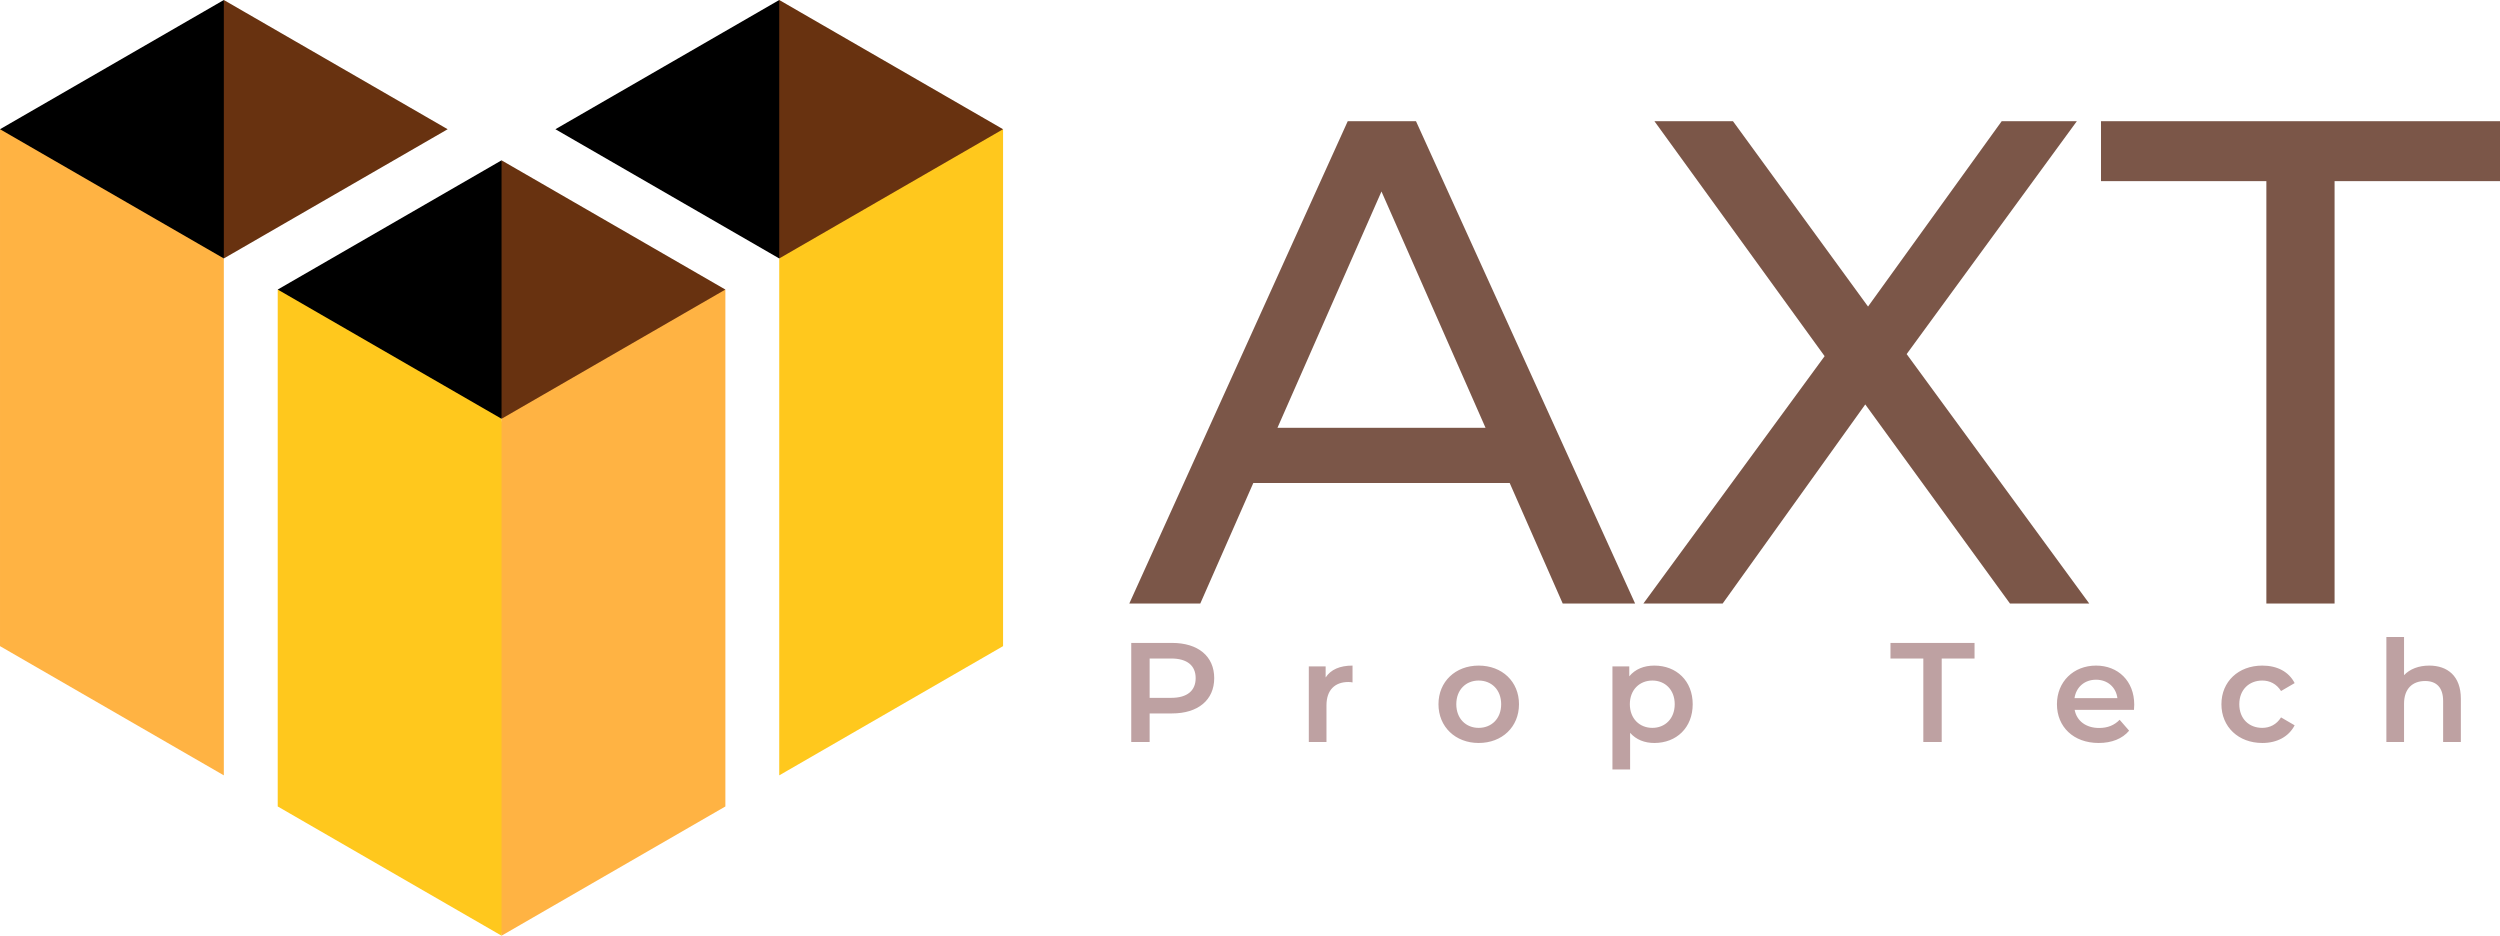
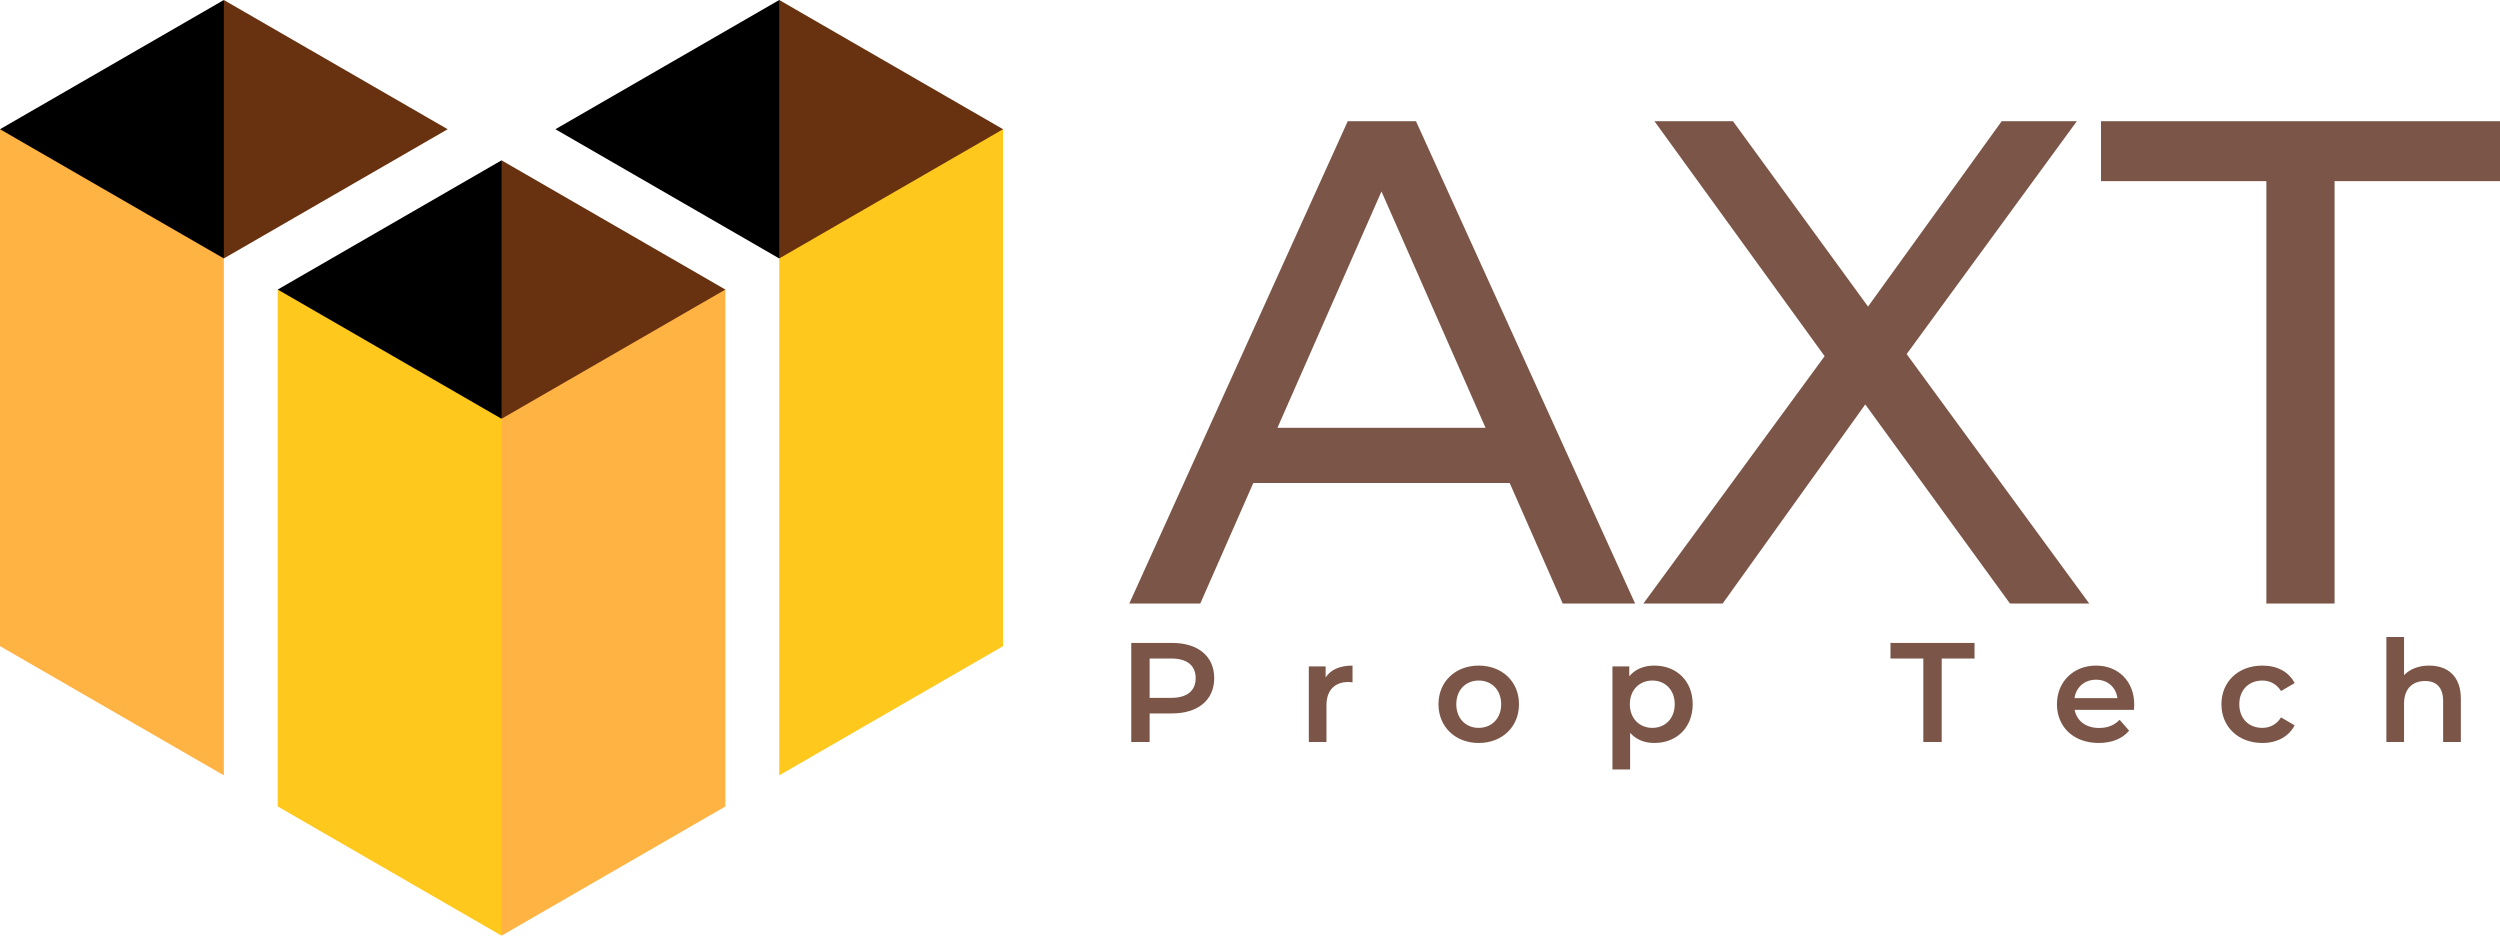
<svg xmlns="http://www.w3.org/2000/svg" xml:space="preserve" viewBox="509.307 302.138 479.693 179.537" y="0px" x="0px" id="final_svg" version="1.1" width="479.693" height="179.537">
  <defs id="defs28" />
  <style id="style2" type="text/css">.st0{fill:#D70CF2;}	.st1{fill:#56048C;}	.st2{fill:#0597F2;}</style>
  <g transform="matrix(0.611,0,0,0.611,509.3074,302.1378)" id="color_index_2" style="opacity:1;fill:#ffc81d">
    <path id="path6" d="M 157.504,293.841 87.213,253.259 V 90.93 c 11.444,2.688 27.841,8.022 44.97,19.262 10.847,7.117 19.177,14.758 25.321,21.321 3.078,22.193 5.287,47.392 5.571,75.104 0.336,32.637 -2.071,61.974 -5.571,87.224 z M 244.709,243.492 315,202.91 V 40.582 c -10.211,1.836 -26.276,6.071 -43.143,16.811 -12.508,7.964 -21.346,16.887 -27.148,23.771 0,54.109 0,108.219 0,162.328 z" />
  </g>
  <g transform="matrix(0.611,0,0,0.611,509.3074,302.1378)" id="color_index_1" style="opacity:1;fill:#ffb343">
    <path id="path9" d="m 157.504,131.513 c 4.862,-6.858 14.109,-18.027 29.211,-27.108 16.704,-10.045 32.48,-12.669 41.08,-13.474 0,54.109 0,108.219 0,162.328 l -70.291,40.582 z M 70.29,81.164 C 65.585,74.356 56.49,63.087 41.429,53.965 24.519,43.724 8.485,41.274 0.001,40.582 c 0,54.109 0,108.219 0,162.328 l 70.289,40.582 z" />
  </g>
  <g transform="matrix(0.611,0,0,0.611,509.3074,302.1378)" id="color_index_0" style="opacity:1;fill:#683210">
    <path id="path12" d="m 157.504,50.348 70.291,40.582 -70.291,40.582 c -2.994,-9.216 -6.248,-22.688 -6.425,-39.169 -0.191,-17.873 3.306,-32.396 6.425,-41.995 z M 70.29,81.164 140.581,40.582 70.29,0 c -3.347,9.485 -7.391,24.657 -6.931,43.549 0.388,15.924 3.839,28.86 6.931,37.615 z m 174.419,0 L 315,40.582 244.709,0 c -3.644,8.718 -8.883,24.501 -8.104,44.645 0.616,15.913 4.755,28.527 8.104,36.519 z" />
  </g>
  <g id="g17" transform="matrix(0.611,0,0,0.611,509.3074,302.1378)" style="opacity:1">
    <path id="path15" d="M 157.504,131.512 87.213,90.93 157.504,50.348 Z M 70.291,0 0,40.582 70.291,81.164 Z m 174.418,0 -70.291,40.582 70.291,40.582 z" />
  </g>
  <g transform="translate(726.1204,289.9484)" id="text_group" style="opacity:1;fill:#7b5648">
    <path id="path19" d="M -0.13,128 41.79,35.44 H 54.88 L 96.93,128 H 83.04 L 72.86,104.86 H 23.67 L 13.49,128 Z M 48.26,48.93 28.3,94.28 H 68.23 Z M 113.72,128 H 98.51 L 133.29,80.53 100.63,35.44 h 15.07 l 25.92,35.57 25.65,-35.57 h 14.42 L 149.03,80.13 184.07,128 H 168.86 L 141.09,89.79 Z m 72.6,-81.06 v -11.5 h 76.56 v 11.5 H 231.14 V 128 H 218.05 V 46.94 Z" />
  </g>
-   <g transform="translate(723.8172,418.2193)" id="tagline_group" style="opacity:1;fill:#bea1a2">
-     <path id="path22" d="m 6.08,26.29 v -5.48 h 4.3 c 4.99,0 8.09,-2.58 8.09,-6.77 0,-4.21 -3.1,-6.76 -8.09,-6.76 H 2.55 v 19.01 z m 0,-16.02 h 4.13 c 3.1,0 4.7,1.38 4.7,3.77 0,2.39 -1.6,3.78 -4.7,3.78 H 6.08 Z m 33.77,3.64 v -2.12 h -3.23 v 14.5 h 3.39 v -7.03 c 0,-2.96 1.63,-4.48 4.21,-4.48 0.25,0 0.49,0.02 0.79,0.08 v -3.23 c -2.42,0 -4.18,0.76 -5.16,2.28 z m 29.36,12.57 c 4.51,0 7.74,-3.09 7.74,-7.44 0,-4.34 -3.23,-7.41 -7.74,-7.41 -4.45,0 -7.71,3.07 -7.71,7.41 0,4.35 3.26,7.44 7.71,7.44 z m 0,-2.9 c -2.44,0 -4.29,-1.77 -4.29,-4.54 0,-2.77 1.85,-4.54 4.29,-4.54 2.47,0 4.32,1.77 4.32,4.54 0,2.77 -1.85,4.54 -4.32,4.54 z m 33.71,-11.95 c -1.98,0 -3.67,0.67 -4.81,2.06 v -1.9 h -3.23 v 19.77 h 3.39 v -7.03 c 1.17,1.33 2.8,1.95 4.65,1.95 4.24,0 7.36,-2.93 7.36,-7.44 0,-4.48 -3.12,-7.41 -7.36,-7.41 z m -0.38,11.95 c -2.45,0 -4.32,-1.77 -4.32,-4.54 0,-2.77 1.87,-4.54 4.32,-4.54 2.44,0 4.29,1.77 4.29,4.54 0,2.77 -1.85,4.54 -4.29,4.54 z m 45.69,-13.31 h 6.3 v 16.02 h 3.53 V 10.27 h 6.3 V 7.28 H 148.23 Z M 195,19.12 c 0,-4.53 -3.1,-7.49 -7.33,-7.49 -4.32,0 -7.5,3.09 -7.5,7.41 0,4.32 3.15,7.44 8.01,7.44 2.5,0 4.54,-0.81 5.84,-2.36 l -1.82,-2.09 c -1.03,1.06 -2.31,1.57 -3.94,1.57 -2.52,0 -4.29,-1.35 -4.69,-3.47 h 11.38 C 194.97,19.8 195,19.39 195,19.12 Z m -7.33,-4.78 c 2.22,0 3.83,1.44 4.1,3.53 h -8.23 c 0.32,-2.12 1.93,-3.53 4.13,-3.53 z m 31.91,12.14 c 2.83,0 5.08,-1.22 6.2,-3.39 l -2.61,-1.52 c -0.87,1.38 -2.17,2.01 -3.61,2.01 -2.5,0 -4.4,-1.71 -4.4,-4.54 0,-2.8 1.9,-4.54 4.4,-4.54 1.44,0 2.74,0.63 3.61,2.01 l 2.61,-1.52 c -1.12,-2.2 -3.37,-3.36 -6.2,-3.36 -4.59,0 -7.85,3.07 -7.85,7.41 0,4.35 3.26,7.44 7.85,7.44 z m 23.8,-0.19 h 3.39 v -7.33 c 0,-2.91 1.63,-4.37 4.05,-4.37 2.17,0 3.45,1.25 3.45,3.83 v 7.87 h 3.4 v -8.31 c 0,-4.37 -2.58,-6.35 -6.06,-6.35 -2.01,0 -3.72,0.65 -4.84,1.84 V 6.14 h -3.39 z" />
+   <g transform="translate(723.8172,418.2193)" id="tagline_group" style="opacity:1;fill:#7b5648;fill-opacity:1">
+     <path id="path22" d="m 6.08,26.29 v -5.48 h 4.3 c 4.99,0 8.09,-2.58 8.09,-6.77 0,-4.21 -3.1,-6.76 -8.09,-6.76 H 2.55 v 19.01 z m 0,-16.02 h 4.13 c 3.1,0 4.7,1.38 4.7,3.77 0,2.39 -1.6,3.78 -4.7,3.78 H 6.08 Z m 33.77,3.64 v -2.12 h -3.23 v 14.5 h 3.39 v -7.03 c 0,-2.96 1.63,-4.48 4.21,-4.48 0.25,0 0.49,0.02 0.79,0.08 v -3.23 c -2.42,0 -4.18,0.76 -5.16,2.28 z m 29.36,12.57 c 4.51,0 7.74,-3.09 7.74,-7.44 0,-4.34 -3.23,-7.41 -7.74,-7.41 -4.45,0 -7.71,3.07 -7.71,7.41 0,4.35 3.26,7.44 7.71,7.44 z m 0,-2.9 c -2.44,0 -4.29,-1.77 -4.29,-4.54 0,-2.77 1.85,-4.54 4.29,-4.54 2.47,0 4.32,1.77 4.32,4.54 0,2.77 -1.85,4.54 -4.32,4.54 z m 33.71,-11.95 c -1.98,0 -3.67,0.67 -4.81,2.06 v -1.9 h -3.23 v 19.77 h 3.39 v -7.03 c 1.17,1.33 2.8,1.95 4.65,1.95 4.24,0 7.36,-2.93 7.36,-7.44 0,-4.48 -3.12,-7.41 -7.36,-7.41 z m -0.38,11.95 c -2.45,0 -4.32,-1.77 -4.32,-4.54 0,-2.77 1.87,-4.54 4.32,-4.54 2.44,0 4.29,1.77 4.29,4.54 0,2.77 -1.85,4.54 -4.29,4.54 z m 45.69,-13.31 h 6.3 v 16.02 h 3.53 V 10.27 h 6.3 V 7.28 H 148.23 Z M 195,19.12 c 0,-4.53 -3.1,-7.49 -7.33,-7.49 -4.32,0 -7.5,3.09 -7.5,7.41 0,4.32 3.15,7.44 8.01,7.44 2.5,0 4.54,-0.81 5.84,-2.36 l -1.82,-2.09 c -1.03,1.06 -2.31,1.57 -3.94,1.57 -2.52,0 -4.29,-1.35 -4.69,-3.47 h 11.38 C 194.97,19.8 195,19.39 195,19.12 Z m -7.33,-4.78 c 2.22,0 3.83,1.44 4.1,3.53 h -8.23 c 0.32,-2.12 1.93,-3.53 4.13,-3.53 z m 31.91,12.14 c 2.83,0 5.08,-1.22 6.2,-3.39 l -2.61,-1.52 c -0.87,1.38 -2.17,2.01 -3.61,2.01 -2.5,0 -4.4,-1.71 -4.4,-4.54 0,-2.8 1.9,-4.54 4.4,-4.54 1.44,0 2.74,0.63 3.61,2.01 l 2.61,-1.52 c -1.12,-2.2 -3.37,-3.36 -6.2,-3.36 -4.59,0 -7.85,3.07 -7.85,7.41 0,4.35 3.26,7.44 7.85,7.44 z m 23.8,-0.19 h 3.39 v -7.33 c 0,-2.91 1.63,-4.37 4.05,-4.37 2.17,0 3.45,1.25 3.45,3.83 v 7.87 h 3.4 v -8.31 c 0,-4.37 -2.58,-6.35 -6.06,-6.35 -2.01,0 -3.72,0.65 -4.84,1.84 V 6.14 h -3.39 z" style="fill:#7b5648;fill-opacity:1" />
  </g>
</svg>
